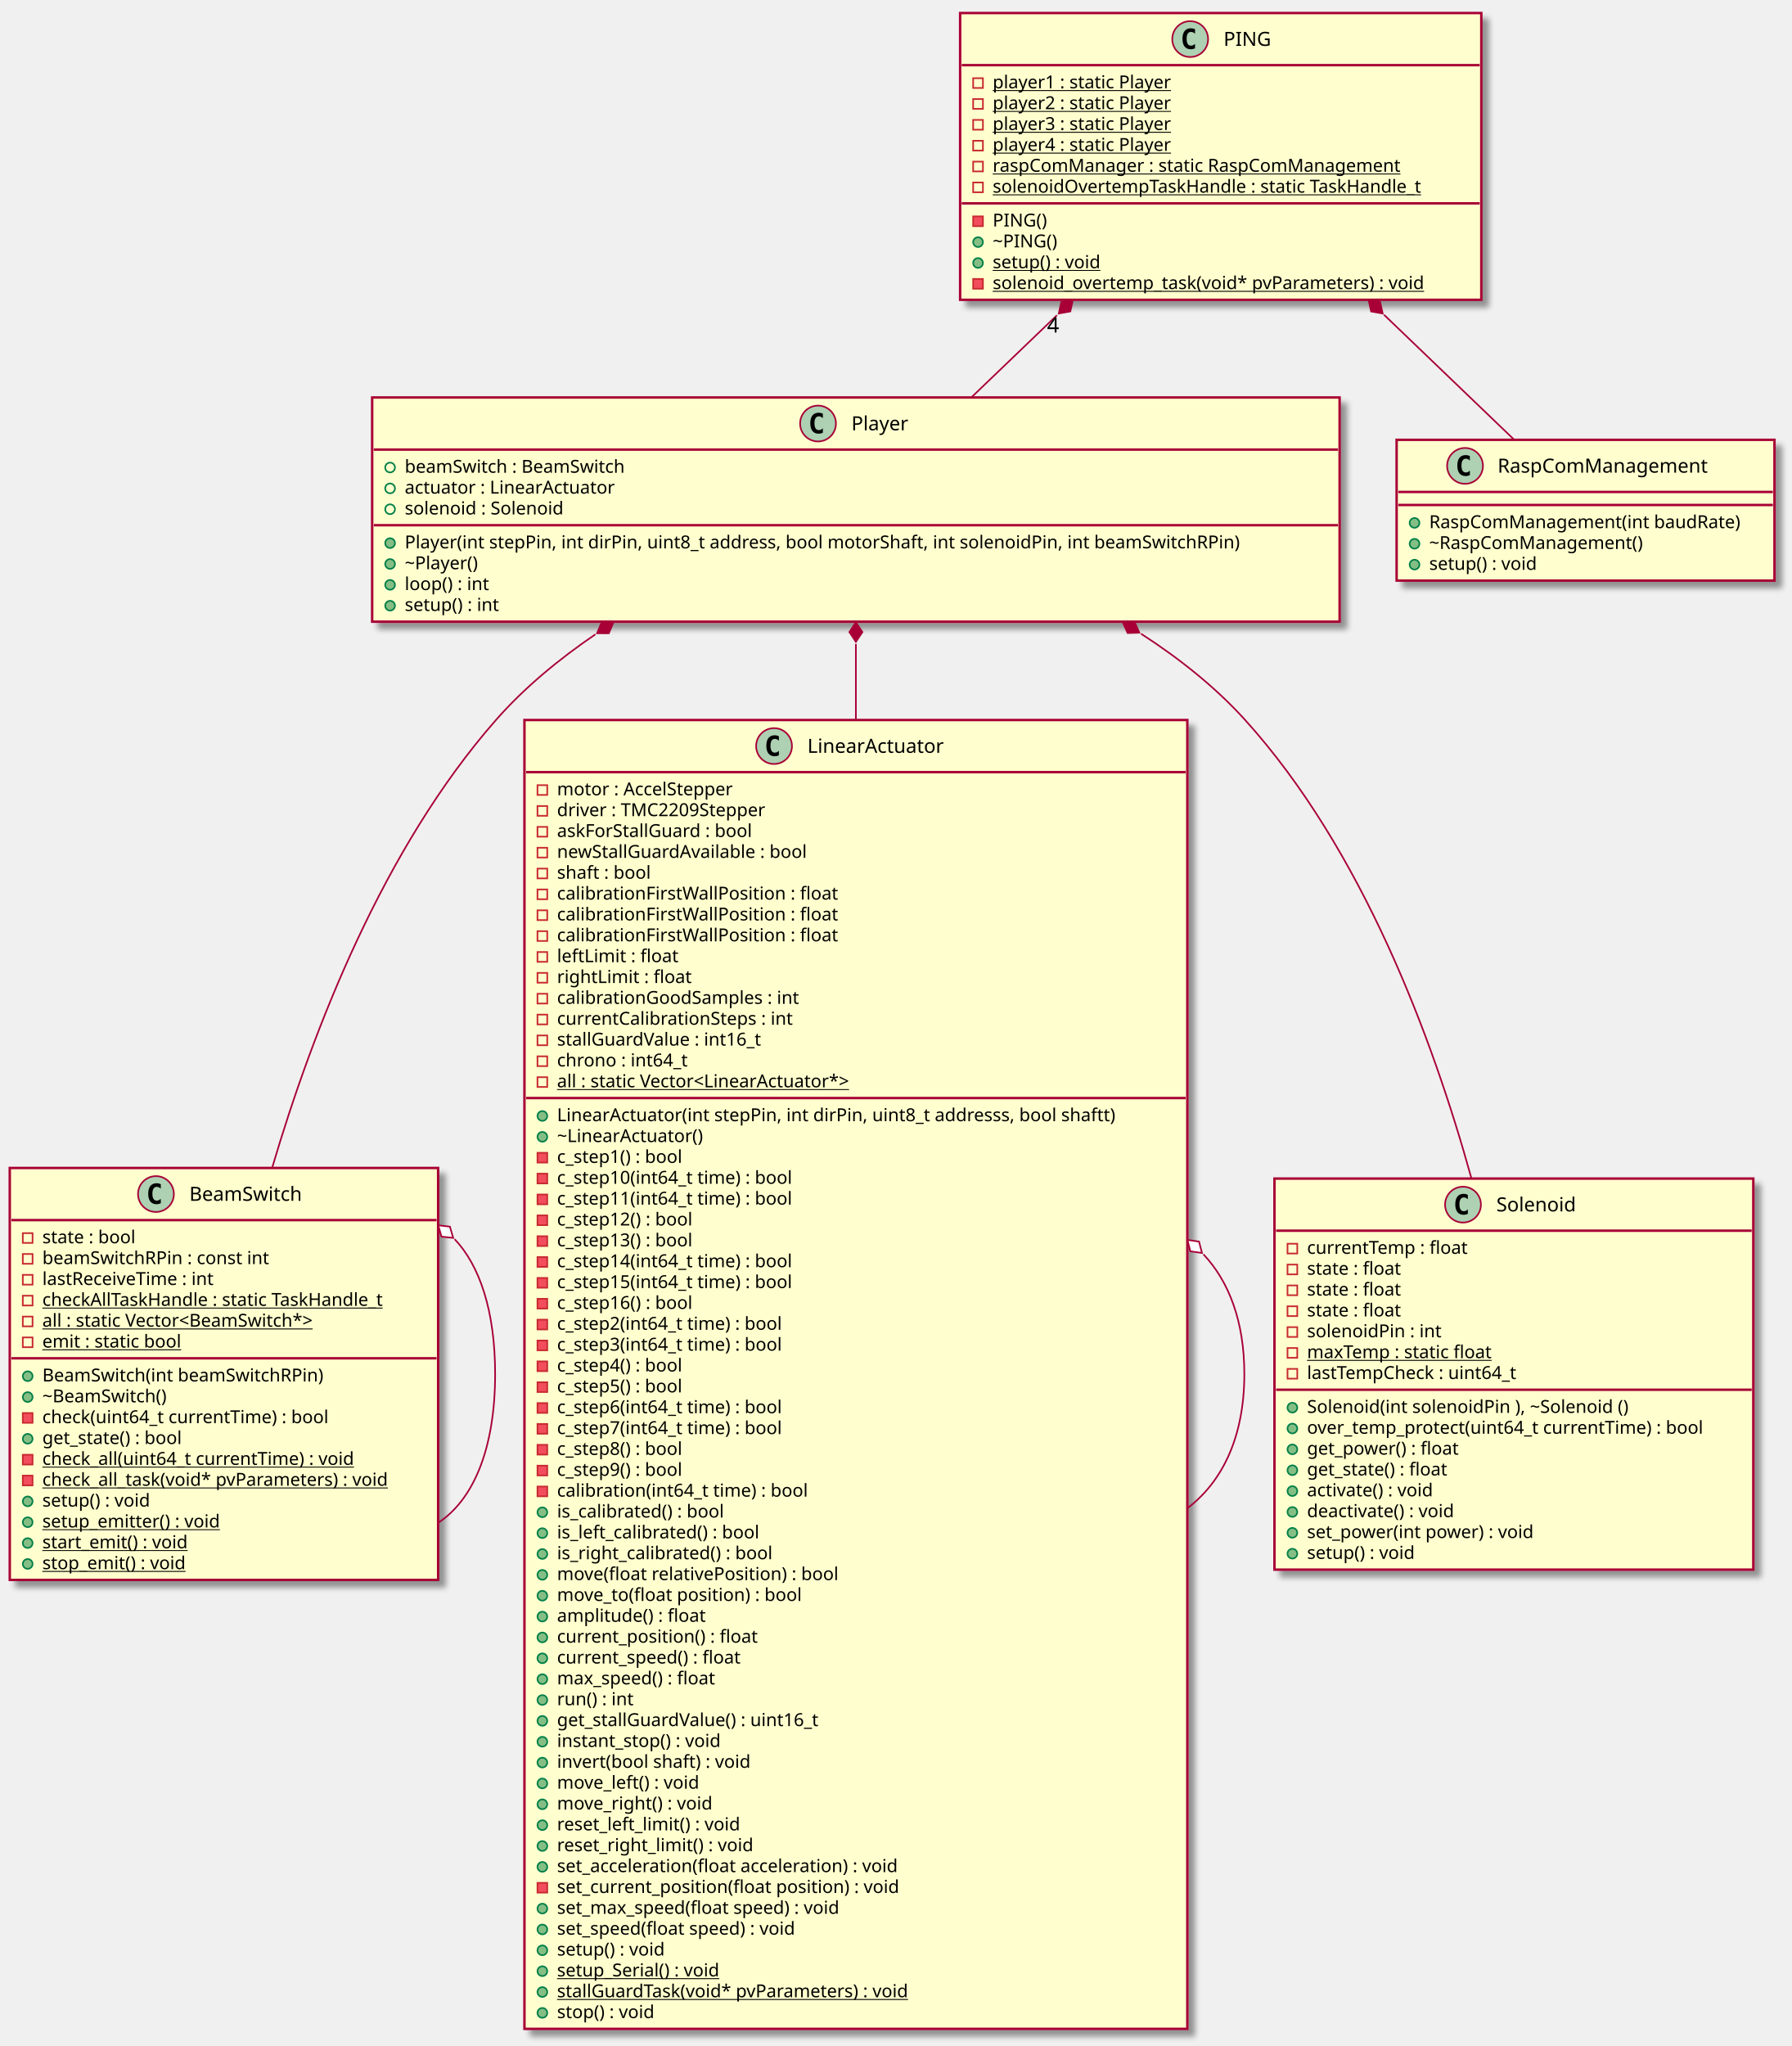
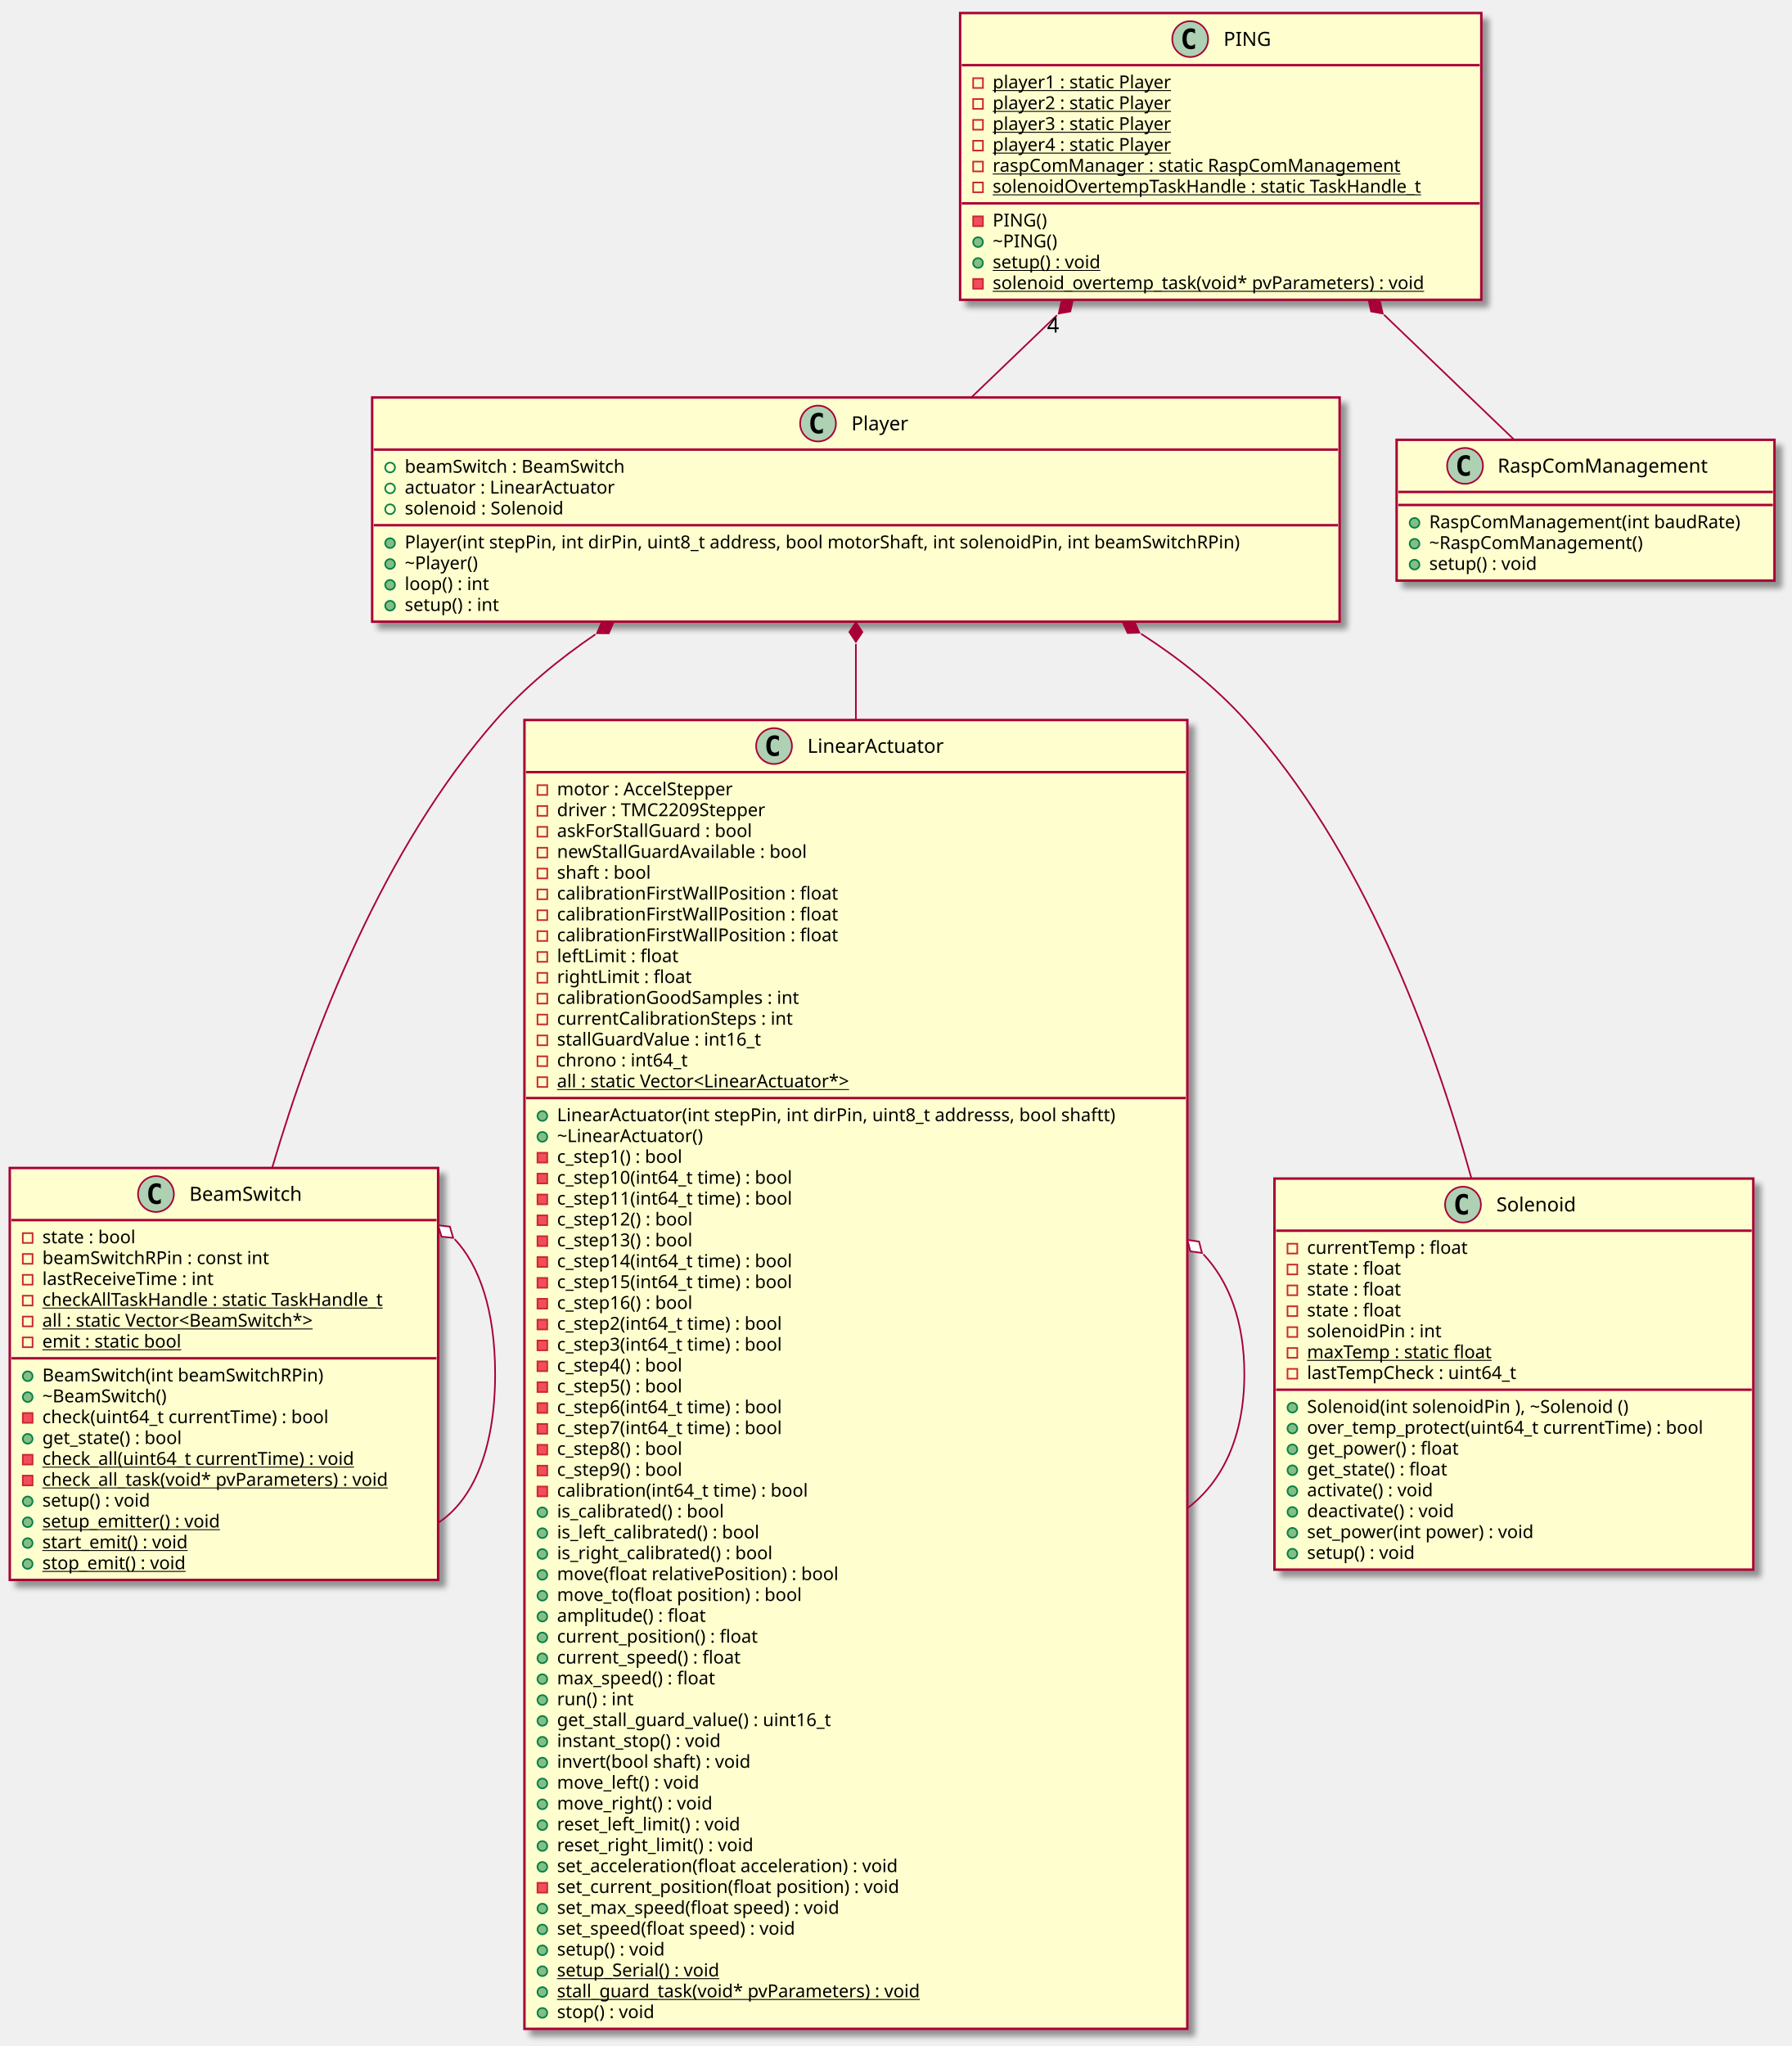
<svg xmlns="http://www.w3.org/2000/svg" contentScriptType="application/ecmascript" contentStyleType="text/css" height="1256px" preserveAspectRatio="none" style="width:1100px;height:1256px;" version="1.1" viewBox="0 0 1100 1256" width="1100px" zoomAndPan="magnify">
  <defs>
-     <filter height="300%" id="fsj3g40456s1r" width="300%" x="-1" y="-1">
+     <filter height="300%" id="f1tsr4pmgjskn3" width="300%" x="-1" y="-1">
      <feGaussianBlur result="blurOut" stdDeviation="2.0" />
      <feColorMatrix in="blurOut" result="blurOut2" type="matrix" values="0 0 0 0 0 0 0 0 0 0 0 0 0 0 0 0 0 0 .4 0" />
      <feOffset dx="4.0" dy="4.0" in="blurOut2" result="blurOut3" />
      <feBlend in="SourceGraphic" in2="blurOut3" mode="normal" />
    </filter>
  </defs>
  <g>
-     <rect fill="#FEFECE" filter="url(#fsj3g40456s1r)" height="252.875" id="BeamSwitch" style="stroke: #A80036; stroke-width: 1.5;" width="263" x="6" y="717" />
+     <rect fill="#FEFECE" filter="url(#f1tsr4pmgjskn3)" height="252.875" id="BeamSwitch" style="stroke: #A80036; stroke-width: 1.5;" width="263" x="6" y="717" />
    <ellipse cx="95.75" cy="733" fill="#ADD1B2" rx="11" ry="11" style="stroke: #A80036; stroke-width: 1.0;" />
    <path d="M98.719,738.641 Q98.141,738.938 97.5,739.078 Q96.859,739.234 96.156,739.234 Q93.656,739.234 92.328,737.594 Q91.016,735.938 91.016,732.812 Q91.016,729.688 92.328,728.031 Q93.656,726.375 96.156,726.375 Q96.859,726.375 97.5,726.531 Q98.156,726.688 98.719,726.984 L98.719,729.703 Q98.094,729.125 97.5,728.859 Q96.906,728.578 96.281,728.578 Q94.938,728.578 94.25,729.656 Q93.562,730.719 93.562,732.812 Q93.562,734.906 94.25,735.984 Q94.938,737.047 96.281,737.047 Q96.906,737.047 97.5,736.781 Q98.094,736.5 98.719,735.922 L98.719,738.641 Z " />
    <text fill="#000000" font-family="sans-serif" font-size="12" lengthAdjust="spacingAndGlyphs" textLength="75" x="116.25" y="737.154">BeamSwitch</text>
    <line style="stroke: #A80036; stroke-width: 1.5;" x1="7" x2="268" y1="749" y2="749" />
    <rect fill="none" height="6" style="stroke: #C82930; stroke-width: 1.0;" width="6" x="14" y="757" />
    <text fill="#000000" font-family="sans-serif" font-size="11" lengthAdjust="spacingAndGlyphs" textLength="65" x="26" y="763.21">state : bool</text>
    <rect fill="none" height="6" style="stroke: #C82930; stroke-width: 1.0;" width="6" x="14" y="769.805" />
    <text fill="#000000" font-family="sans-serif" font-size="11" lengthAdjust="spacingAndGlyphs" textLength="154" x="26" y="776.015">beamSwitchRPin : const int</text>
    <rect fill="none" height="6" style="stroke: #C82930; stroke-width: 1.0;" width="6" x="14" y="782.609" />
    <text fill="#000000" font-family="sans-serif" font-size="11" lengthAdjust="spacingAndGlyphs" textLength="118" x="26" y="788.82">lastReceiveTime : int</text>
    <rect fill="none" height="6" style="stroke: #C82930; stroke-width: 1.0;" width="6" x="14" y="795.414" />
    <text fill="#000000" font-family="sans-serif" font-size="11" lengthAdjust="spacingAndGlyphs" text-decoration="underline" textLength="234" x="26" y="801.625">checkAllTaskHandle : static TaskHandle_t</text>
    <rect fill="none" height="6" style="stroke: #C82930; stroke-width: 1.0;" width="6" x="14" y="808.219" />
    <text fill="#000000" font-family="sans-serif" font-size="11" lengthAdjust="spacingAndGlyphs" text-decoration="underline" textLength="190" x="26" y="814.429">all : static Vector&lt;BeamSwitch*&gt;</text>
    <rect fill="none" height="6" style="stroke: #C82930; stroke-width: 1.0;" width="6" x="14" y="821.023" />
    <text fill="#000000" font-family="sans-serif" font-size="11" lengthAdjust="spacingAndGlyphs" text-decoration="underline" textLength="96" x="26" y="827.234">emit : static bool</text>
    <line style="stroke: #A80036; stroke-width: 1.5;" x1="7" x2="268" y1="833.828" y2="833.828" />
    <ellipse cx="17" cy="844.828" fill="#84BE84" rx="3" ry="3" style="stroke: #038048; stroke-width: 1.0;" />
    <text fill="#000000" font-family="sans-serif" font-size="11" lengthAdjust="spacingAndGlyphs" textLength="189" x="26" y="848.039">BeamSwitch(int beamSwitchRPin)</text>
    <ellipse cx="17" cy="857.633" fill="#84BE84" rx="3" ry="3" style="stroke: #038048; stroke-width: 1.0;" />
    <text fill="#000000" font-family="sans-serif" font-size="11" lengthAdjust="spacingAndGlyphs" textLength="87" x="26" y="860.843">~BeamSwitch()</text>
    <rect fill="#F24D5C" height="6" style="stroke: #C82930; stroke-width: 1.0;" width="6" x="14" y="867.438" />
    <text fill="#000000" font-family="sans-serif" font-size="11" lengthAdjust="spacingAndGlyphs" textLength="194" x="26" y="873.648">check(uint64_t currentTime) : bool</text>
    <ellipse cx="17" cy="883.242" fill="#84BE84" rx="3" ry="3" style="stroke: #038048; stroke-width: 1.0;" />
    <text fill="#000000" font-family="sans-serif" font-size="11" lengthAdjust="spacingAndGlyphs" textLength="97" x="26" y="886.453">get_state() : bool</text>
    <rect fill="#F24D5C" height="6" style="stroke: #C82930; stroke-width: 1.0;" width="6" x="14" y="893.047" />
    <text fill="#000000" font-family="sans-serif" font-size="11" lengthAdjust="spacingAndGlyphs" text-decoration="underline" textLength="212" x="26" y="899.257">check_all(uint64_t currentTime) : void</text>
    <rect fill="#F24D5C" height="6" style="stroke: #C82930; stroke-width: 1.0;" width="6" x="14" y="905.852" />
    <text fill="#000000" font-family="sans-serif" font-size="11" lengthAdjust="spacingAndGlyphs" text-decoration="underline" textLength="237" x="26" y="912.062">check_all_task(void* pvParameters) : void</text>
    <ellipse cx="17" cy="921.656" fill="#84BE84" rx="3" ry="3" style="stroke: #038048; stroke-width: 1.0;" />
    <text fill="#000000" font-family="sans-serif" font-size="11" lengthAdjust="spacingAndGlyphs" textLength="75" x="26" y="924.867">setup() : void</text>
    <ellipse cx="17" cy="934.461" fill="#84BE84" rx="3" ry="3" style="stroke: #038048; stroke-width: 1.0;" />
    <text fill="#000000" font-family="sans-serif" font-size="11" lengthAdjust="spacingAndGlyphs" text-decoration="underline" textLength="122" x="26" y="937.671">setup_emitter() : void</text>
    <ellipse cx="17" cy="947.266" fill="#84BE84" rx="3" ry="3" style="stroke: #038048; stroke-width: 1.0;" />
    <text fill="#000000" font-family="sans-serif" font-size="11" lengthAdjust="spacingAndGlyphs" text-decoration="underline" textLength="101" x="26" y="950.476">start_emit() : void</text>
    <ellipse cx="17" cy="960.07" fill="#84BE84" rx="3" ry="3" style="stroke: #038048; stroke-width: 1.0;" />
    <text fill="#000000" font-family="sans-serif" font-size="11" lengthAdjust="spacingAndGlyphs" text-decoration="underline" textLength="99" x="26" y="963.281">stop_emit() : void</text>
-     <rect fill="#FEFECE" filter="url(#fsj3g40456s1r)" height="803.477" id="LinearActuator" style="stroke: #A80036; stroke-width: 1.5;" width="407" x="322" y="442" />
+     <rect fill="#FEFECE" filter="url(#f1tsr4pmgjskn3)" height="803.477" id="LinearActuator" style="stroke: #A80036; stroke-width: 1.5;" width="407" x="322" y="442" />
    <ellipse cx="475.25" cy="458" fill="#ADD1B2" rx="11" ry="11" style="stroke: #A80036; stroke-width: 1.0;" />
    <path d="M478.219,463.641 Q477.641,463.938 477,464.078 Q476.359,464.234 475.656,464.234 Q473.156,464.234 471.828,462.594 Q470.516,460.938 470.516,457.812 Q470.516,454.688 471.828,453.031 Q473.156,451.375 475.656,451.375 Q476.359,451.375 477,451.531 Q477.656,451.688 478.219,451.984 L478.219,454.703 Q477.594,454.125 477,453.859 Q476.406,453.578 475.781,453.578 Q474.438,453.578 473.75,454.656 Q473.062,455.719 473.062,457.812 Q473.062,459.906 473.75,460.984 Q474.438,462.047 475.781,462.047 Q476.406,462.047 477,461.781 Q477.594,461.5 478.219,460.922 L478.219,463.641 Z " />
    <text fill="#000000" font-family="sans-serif" font-size="12" lengthAdjust="spacingAndGlyphs" textLength="92" x="495.75" y="462.154">LinearActuator</text>
    <line style="stroke: #A80036; stroke-width: 1.5;" x1="323" x2="728" y1="474" y2="474" />
    <rect fill="none" height="6" style="stroke: #C82930; stroke-width: 1.0;" width="6" x="330" y="482" />
    <text fill="#000000" font-family="sans-serif" font-size="11" lengthAdjust="spacingAndGlyphs" textLength="120" x="342" y="488.21">motor : AccelStepper</text>
    <rect fill="none" height="6" style="stroke: #C82930; stroke-width: 1.0;" width="6" x="330" y="494.805" />
    <text fill="#000000" font-family="sans-serif" font-size="11" lengthAdjust="spacingAndGlyphs" textLength="142" x="342" y="501.015">driver : TMC2209Stepper</text>
    <rect fill="none" height="6" style="stroke: #C82930; stroke-width: 1.0;" width="6" x="330" y="507.609" />
    <text fill="#000000" font-family="sans-serif" font-size="11" lengthAdjust="spacingAndGlyphs" textLength="134" x="342" y="513.82">askForStallGuard : bool</text>
    <rect fill="none" height="6" style="stroke: #C82930; stroke-width: 1.0;" width="6" x="330" y="520.414" />
    <text fill="#000000" font-family="sans-serif" font-size="11" lengthAdjust="spacingAndGlyphs" textLength="169" x="342" y="526.625">newStallGuardAvailable : bool</text>
    <rect fill="none" height="6" style="stroke: #C82930; stroke-width: 1.0;" width="6" x="330" y="533.219" />
    <text fill="#000000" font-family="sans-serif" font-size="11" lengthAdjust="spacingAndGlyphs" textLength="65" x="342" y="539.429">shaft : bool</text>
    <rect fill="none" height="6" style="stroke: #C82930; stroke-width: 1.0;" width="6" x="330" y="546.023" />
    <text fill="#000000" font-family="sans-serif" font-size="11" lengthAdjust="spacingAndGlyphs" textLength="188" x="342" y="552.234">calibrationFirstWallPosition : float</text>
    <rect fill="none" height="6" style="stroke: #C82930; stroke-width: 1.0;" width="6" x="330" y="558.828" />
    <text fill="#000000" font-family="sans-serif" font-size="11" lengthAdjust="spacingAndGlyphs" textLength="188" x="342" y="565.039">calibrationFirstWallPosition : float</text>
    <rect fill="none" height="6" style="stroke: #C82930; stroke-width: 1.0;" width="6" x="330" y="571.633" />
    <text fill="#000000" font-family="sans-serif" font-size="11" lengthAdjust="spacingAndGlyphs" textLength="188" x="342" y="577.843">calibrationFirstWallPosition : float</text>
    <rect fill="none" height="6" style="stroke: #C82930; stroke-width: 1.0;" width="6" x="330" y="584.438" />
    <text fill="#000000" font-family="sans-serif" font-size="11" lengthAdjust="spacingAndGlyphs" textLength="82" x="342" y="590.648">leftLimit : float</text>
    <rect fill="none" height="6" style="stroke: #C82930; stroke-width: 1.0;" width="6" x="330" y="597.242" />
    <text fill="#000000" font-family="sans-serif" font-size="11" lengthAdjust="spacingAndGlyphs" textLength="90" x="342" y="603.453">rightLimit : float</text>
    <rect fill="none" height="6" style="stroke: #C82930; stroke-width: 1.0;" width="6" x="330" y="610.047" />
    <text fill="#000000" font-family="sans-serif" font-size="11" lengthAdjust="spacingAndGlyphs" textLength="165" x="342" y="616.257">calibrationGoodSamples : int</text>
    <rect fill="none" height="6" style="stroke: #C82930; stroke-width: 1.0;" width="6" x="330" y="622.852" />
    <text fill="#000000" font-family="sans-serif" font-size="11" lengthAdjust="spacingAndGlyphs" textLength="161" x="342" y="629.062">currentCalibrationSteps : int</text>
    <rect fill="none" height="6" style="stroke: #C82930; stroke-width: 1.0;" width="6" x="330" y="635.656" />
    <text fill="#000000" font-family="sans-serif" font-size="11" lengthAdjust="spacingAndGlyphs" textLength="140" x="342" y="641.867">stallGuardValue : int16_t</text>
    <rect fill="none" height="6" style="stroke: #C82930; stroke-width: 1.0;" width="6" x="330" y="648.461" />
    <text fill="#000000" font-family="sans-serif" font-size="11" lengthAdjust="spacingAndGlyphs" textLength="89" x="342" y="654.671">chrono : int64_t</text>
    <rect fill="none" height="6" style="stroke: #C82930; stroke-width: 1.0;" width="6" x="330" y="661.266" />
    <text fill="#000000" font-family="sans-serif" font-size="11" lengthAdjust="spacingAndGlyphs" text-decoration="underline" textLength="202" x="342" y="667.476">all : static Vector&lt;LinearActuator*&gt;</text>
    <line style="stroke: #A80036; stroke-width: 1.5;" x1="323" x2="728" y1="674.07" y2="674.07" />
    <ellipse cx="333" cy="685.07" fill="#84BE84" rx="3" ry="3" style="stroke: #038048; stroke-width: 1.0;" />
    <text fill="#000000" font-family="sans-serif" font-size="11" lengthAdjust="spacingAndGlyphs" textLength="381" x="342" y="688.281">LinearActuator(int stepPin, int dirPin, uint8_t addresss, bool shaftt)</text>
    <ellipse cx="333" cy="697.875" fill="#84BE84" rx="3" ry="3" style="stroke: #038048; stroke-width: 1.0;" />
    <text fill="#000000" font-family="sans-serif" font-size="11" lengthAdjust="spacingAndGlyphs" textLength="99" x="342" y="701.085">~LinearActuator()</text>
    <rect fill="#F24D5C" height="6" style="stroke: #C82930; stroke-width: 1.0;" width="6" x="330" y="707.68" />
    <text fill="#000000" font-family="sans-serif" font-size="11" lengthAdjust="spacingAndGlyphs" textLength="88" x="342" y="713.89">c_step1() : bool</text>
    <rect fill="#F24D5C" height="6" style="stroke: #C82930; stroke-width: 1.0;" width="6" x="330" y="720.484" />
    <text fill="#000000" font-family="sans-serif" font-size="11" lengthAdjust="spacingAndGlyphs" textLength="162" x="342" y="726.695">c_step10(int64_t time) : bool</text>
    <rect fill="#F24D5C" height="6" style="stroke: #C82930; stroke-width: 1.0;" width="6" x="330" y="733.289" />
    <text fill="#000000" font-family="sans-serif" font-size="11" lengthAdjust="spacingAndGlyphs" textLength="162" x="342" y="739.5">c_step11(int64_t time) : bool</text>
    <rect fill="#F24D5C" height="6" style="stroke: #C82930; stroke-width: 1.0;" width="6" x="330" y="746.094" />
    <text fill="#000000" font-family="sans-serif" font-size="11" lengthAdjust="spacingAndGlyphs" textLength="95" x="342" y="752.304">c_step12() : bool</text>
    <rect fill="#F24D5C" height="6" style="stroke: #C82930; stroke-width: 1.0;" width="6" x="330" y="758.898" />
    <text fill="#000000" font-family="sans-serif" font-size="11" lengthAdjust="spacingAndGlyphs" textLength="95" x="342" y="765.109">c_step13() : bool</text>
    <rect fill="#F24D5C" height="6" style="stroke: #C82930; stroke-width: 1.0;" width="6" x="330" y="771.703" />
    <text fill="#000000" font-family="sans-serif" font-size="11" lengthAdjust="spacingAndGlyphs" textLength="162" x="342" y="777.914">c_step14(int64_t time) : bool</text>
    <rect fill="#F24D5C" height="6" style="stroke: #C82930; stroke-width: 1.0;" width="6" x="330" y="784.508" />
    <text fill="#000000" font-family="sans-serif" font-size="11" lengthAdjust="spacingAndGlyphs" textLength="162" x="342" y="790.718">c_step15(int64_t time) : bool</text>
    <rect fill="#F24D5C" height="6" style="stroke: #C82930; stroke-width: 1.0;" width="6" x="330" y="797.312" />
    <text fill="#000000" font-family="sans-serif" font-size="11" lengthAdjust="spacingAndGlyphs" textLength="95" x="342" y="803.523">c_step16() : bool</text>
    <rect fill="#F24D5C" height="6" style="stroke: #C82930; stroke-width: 1.0;" width="6" x="330" y="810.117" />
    <text fill="#000000" font-family="sans-serif" font-size="11" lengthAdjust="spacingAndGlyphs" textLength="155" x="342" y="816.328">c_step2(int64_t time) : bool</text>
    <rect fill="#F24D5C" height="6" style="stroke: #C82930; stroke-width: 1.0;" width="6" x="330" y="822.922" />
    <text fill="#000000" font-family="sans-serif" font-size="11" lengthAdjust="spacingAndGlyphs" textLength="155" x="342" y="829.132">c_step3(int64_t time) : bool</text>
    <rect fill="#F24D5C" height="6" style="stroke: #C82930; stroke-width: 1.0;" width="6" x="330" y="835.727" />
    <text fill="#000000" font-family="sans-serif" font-size="11" lengthAdjust="spacingAndGlyphs" textLength="88" x="342" y="841.937">c_step4() : bool</text>
    <rect fill="#F24D5C" height="6" style="stroke: #C82930; stroke-width: 1.0;" width="6" x="330" y="848.531" />
    <text fill="#000000" font-family="sans-serif" font-size="11" lengthAdjust="spacingAndGlyphs" textLength="88" x="342" y="854.742">c_step5() : bool</text>
    <rect fill="#F24D5C" height="6" style="stroke: #C82930; stroke-width: 1.0;" width="6" x="330" y="861.336" />
    <text fill="#000000" font-family="sans-serif" font-size="11" lengthAdjust="spacingAndGlyphs" textLength="155" x="342" y="867.546">c_step6(int64_t time) : bool</text>
    <rect fill="#F24D5C" height="6" style="stroke: #C82930; stroke-width: 1.0;" width="6" x="330" y="874.141" />
    <text fill="#000000" font-family="sans-serif" font-size="11" lengthAdjust="spacingAndGlyphs" textLength="155" x="342" y="880.351">c_step7(int64_t time) : bool</text>
    <rect fill="#F24D5C" height="6" style="stroke: #C82930; stroke-width: 1.0;" width="6" x="330" y="886.945" />
    <text fill="#000000" font-family="sans-serif" font-size="11" lengthAdjust="spacingAndGlyphs" textLength="88" x="342" y="893.156">c_step8() : bool</text>
    <rect fill="#F24D5C" height="6" style="stroke: #C82930; stroke-width: 1.0;" width="6" x="330" y="899.75" />
    <text fill="#000000" font-family="sans-serif" font-size="11" lengthAdjust="spacingAndGlyphs" textLength="88" x="342" y="905.96">c_step9() : bool</text>
    <rect fill="#F24D5C" height="6" style="stroke: #C82930; stroke-width: 1.0;" width="6" x="330" y="912.555" />
    <text fill="#000000" font-family="sans-serif" font-size="11" lengthAdjust="spacingAndGlyphs" textLength="170" x="342" y="918.765">calibration(int64_t time) : bool</text>
    <ellipse cx="333" cy="928.359" fill="#84BE84" rx="3" ry="3" style="stroke: #038048; stroke-width: 1.0;" />
    <text fill="#000000" font-family="sans-serif" font-size="11" lengthAdjust="spacingAndGlyphs" textLength="116" x="342" y="931.57">is_calibrated() : bool</text>
    <ellipse cx="333" cy="941.164" fill="#84BE84" rx="3" ry="3" style="stroke: #038048; stroke-width: 1.0;" />
    <text fill="#000000" font-family="sans-serif" font-size="11" lengthAdjust="spacingAndGlyphs" textLength="140" x="342" y="944.375">is_left_calibrated() : bool</text>
    <ellipse cx="333" cy="953.969" fill="#84BE84" rx="3" ry="3" style="stroke: #038048; stroke-width: 1.0;" />
    <text fill="#000000" font-family="sans-serif" font-size="11" lengthAdjust="spacingAndGlyphs" textLength="148" x="342" y="957.179">is_right_calibrated() : bool</text>
    <ellipse cx="333" cy="966.773" fill="#84BE84" rx="3" ry="3" style="stroke: #038048; stroke-width: 1.0;" />
    <text fill="#000000" font-family="sans-serif" font-size="11" lengthAdjust="spacingAndGlyphs" textLength="191" x="342" y="969.984">move(float relativePosition) : bool</text>
    <ellipse cx="333" cy="979.578" fill="#84BE84" rx="3" ry="3" style="stroke: #038048; stroke-width: 1.0;" />
    <text fill="#000000" font-family="sans-serif" font-size="11" lengthAdjust="spacingAndGlyphs" textLength="166" x="342" y="982.789">move_to(float position) : bool</text>
    <ellipse cx="333" cy="992.383" fill="#84BE84" rx="3" ry="3" style="stroke: #038048; stroke-width: 1.0;" />
    <text fill="#000000" font-family="sans-serif" font-size="11" lengthAdjust="spacingAndGlyphs" textLength="101" x="342" y="995.593">amplitude() : float</text>
    <ellipse cx="333" cy="1005.188" fill="#84BE84" rx="3" ry="3" style="stroke: #038048; stroke-width: 1.0;" />
    <text fill="#000000" font-family="sans-serif" font-size="11" lengthAdjust="spacingAndGlyphs" textLength="137" x="342" y="1008.398">current_position() : float</text>
    <ellipse cx="333" cy="1017.992" fill="#84BE84" rx="3" ry="3" style="stroke: #038048; stroke-width: 1.0;" />
    <text fill="#000000" font-family="sans-serif" font-size="11" lengthAdjust="spacingAndGlyphs" textLength="127" x="342" y="1021.203">current_speed() : float</text>
    <ellipse cx="333" cy="1030.797" fill="#84BE84" rx="3" ry="3" style="stroke: #038048; stroke-width: 1.0;" />
    <text fill="#000000" font-family="sans-serif" font-size="11" lengthAdjust="spacingAndGlyphs" textLength="110" x="342" y="1034.007">max_speed() : float</text>
    <ellipse cx="333" cy="1043.602" fill="#84BE84" rx="3" ry="3" style="stroke: #038048; stroke-width: 1.0;" />
    <text fill="#000000" font-family="sans-serif" font-size="11" lengthAdjust="spacingAndGlyphs" textLength="53" x="342" y="1046.812">run() : int</text>
    <ellipse cx="333" cy="1056.406" fill="#84BE84" rx="3" ry="3" style="stroke: #038048; stroke-width: 1.0;" />
-     <text fill="#000000" font-family="sans-serif" font-size="11" lengthAdjust="spacingAndGlyphs" textLength="179" x="342" y="1059.617">get_stallGuardValue() : uint16_t</text>
+     <text fill="#000000" font-family="sans-serif" font-size="11" lengthAdjust="spacingAndGlyphs" textLength="188" x="342" y="1059.617">get_stall_guard_value() : uint16_t</text>
    <ellipse cx="333" cy="1069.211" fill="#84BE84" rx="3" ry="3" style="stroke: #038048; stroke-width: 1.0;" />
    <text fill="#000000" font-family="sans-serif" font-size="11" lengthAdjust="spacingAndGlyphs" textLength="113" x="342" y="1072.421">instant_stop() : void</text>
    <ellipse cx="333" cy="1082.016" fill="#84BE84" rx="3" ry="3" style="stroke: #038048; stroke-width: 1.0;" />
    <text fill="#000000" font-family="sans-serif" font-size="11" lengthAdjust="spacingAndGlyphs" textLength="132" x="342" y="1085.226">invert(bool shaft) : void</text>
    <ellipse cx="333" cy="1094.82" fill="#84BE84" rx="3" ry="3" style="stroke: #038048; stroke-width: 1.0;" />
    <text fill="#000000" font-family="sans-serif" font-size="11" lengthAdjust="spacingAndGlyphs" textLength="98" x="342" y="1098.031">move_left() : void</text>
    <ellipse cx="333" cy="1107.625" fill="#84BE84" rx="3" ry="3" style="stroke: #038048; stroke-width: 1.0;" />
    <text fill="#000000" font-family="sans-serif" font-size="11" lengthAdjust="spacingAndGlyphs" textLength="106" x="342" y="1110.835">move_right() : void</text>
    <ellipse cx="333" cy="1120.43" fill="#84BE84" rx="3" ry="3" style="stroke: #038048; stroke-width: 1.0;" />
    <text fill="#000000" font-family="sans-serif" font-size="11" lengthAdjust="spacingAndGlyphs" textLength="127" x="342" y="1123.64">reset_left_limit() : void</text>
    <ellipse cx="333" cy="1133.234" fill="#84BE84" rx="3" ry="3" style="stroke: #038048; stroke-width: 1.0;" />
    <text fill="#000000" font-family="sans-serif" font-size="11" lengthAdjust="spacingAndGlyphs" textLength="135" x="342" y="1136.445">reset_right_limit() : void</text>
    <ellipse cx="333" cy="1146.039" fill="#84BE84" rx="3" ry="3" style="stroke: #038048; stroke-width: 1.0;" />
    <text fill="#000000" font-family="sans-serif" font-size="11" lengthAdjust="spacingAndGlyphs" textLength="234" x="342" y="1149.249">set_acceleration(float acceleration) : void</text>
    <rect fill="#F24D5C" height="6" style="stroke: #C82930; stroke-width: 1.0;" width="6" x="330" y="1155.844" />
    <text fill="#000000" font-family="sans-serif" font-size="11" lengthAdjust="spacingAndGlyphs" textLength="233" x="342" y="1162.054">set_current_position(float position) : void</text>
    <ellipse cx="333" cy="1171.648" fill="#84BE84" rx="3" ry="3" style="stroke: #038048; stroke-width: 1.0;" />
    <text fill="#000000" font-family="sans-serif" font-size="11" lengthAdjust="spacingAndGlyphs" textLength="196" x="342" y="1174.859">set_max_speed(float speed) : void</text>
    <ellipse cx="333" cy="1184.453" fill="#84BE84" rx="3" ry="3" style="stroke: #038048; stroke-width: 1.0;" />
    <text fill="#000000" font-family="sans-serif" font-size="11" lengthAdjust="spacingAndGlyphs" textLength="166" x="342" y="1187.664">set_speed(float speed) : void</text>
    <ellipse cx="333" cy="1197.258" fill="#84BE84" rx="3" ry="3" style="stroke: #038048; stroke-width: 1.0;" />
    <text fill="#000000" font-family="sans-serif" font-size="11" lengthAdjust="spacingAndGlyphs" textLength="75" x="342" y="1200.468">setup() : void</text>
    <ellipse cx="333" cy="1210.062" fill="#84BE84" rx="3" ry="3" style="stroke: #038048; stroke-width: 1.0;" />
    <text fill="#000000" font-family="sans-serif" font-size="11" lengthAdjust="spacingAndGlyphs" text-decoration="underline" textLength="114" x="342" y="1213.273">setup_Serial() : void</text>
    <ellipse cx="333" cy="1222.867" fill="#84BE84" rx="3" ry="3" style="stroke: #038048; stroke-width: 1.0;" />
-     <text fill="#000000" font-family="sans-serif" font-size="11" lengthAdjust="spacingAndGlyphs" text-decoration="underline" textLength="242" x="342" y="1226.078">stallGuardTask(void* pvParameters) : void</text>
+     <text fill="#000000" font-family="sans-serif" font-size="11" lengthAdjust="spacingAndGlyphs" text-decoration="underline" textLength="249" x="342" y="1226.078">stall_guard_task(void* pvParameters) : void</text>
    <ellipse cx="333" cy="1235.672" fill="#84BE84" rx="3" ry="3" style="stroke: #038048; stroke-width: 1.0;" />
    <text fill="#000000" font-family="sans-serif" font-size="11" lengthAdjust="spacingAndGlyphs" textLength="68" x="342" y="1238.882">stop() : void</text>
-     <rect fill="#FEFECE" filter="url(#fsj3g40456s1r)" height="176.047" id="PING" style="stroke: #A80036; stroke-width: 1.5;" width="320" x="589.5" y="8" />
+     <rect fill="#FEFECE" filter="url(#f1tsr4pmgjskn3)" height="176.047" id="PING" style="stroke: #A80036; stroke-width: 1.5;" width="320" x="589.5" y="8" />
    <ellipse cx="730.75" cy="24" fill="#ADD1B2" rx="11" ry="11" style="stroke: #A80036; stroke-width: 1.0;" />
    <path d="M733.719,29.641 Q733.141,29.938 732.5,30.078 Q731.859,30.234 731.156,30.234 Q728.656,30.234 727.328,28.594 Q726.016,26.938 726.016,23.812 Q726.016,20.688 727.328,19.031 Q728.656,17.375 731.156,17.375 Q731.859,17.375 732.5,17.531 Q733.156,17.688 733.719,17.984 L733.719,20.703 Q733.094,20.125 732.5,19.859 Q731.906,19.578 731.281,19.578 Q729.938,19.578 729.25,20.656 Q728.562,21.719 728.562,23.812 Q728.562,25.906 729.25,26.984 Q729.938,28.047 731.281,28.047 Q731.906,28.047 732.5,27.781 Q733.094,27.5 733.719,26.922 L733.719,29.641 Z " />
    <text fill="#000000" font-family="sans-serif" font-size="12" lengthAdjust="spacingAndGlyphs" textLength="29" x="751.25" y="28.154">PING</text>
    <line style="stroke: #A80036; stroke-width: 1.5;" x1="590.5" x2="908.5" y1="40" y2="40" />
    <rect fill="none" height="6" style="stroke: #C82930; stroke-width: 1.0;" width="6" x="597.5" y="48" />
    <text fill="#000000" font-family="sans-serif" font-size="11" lengthAdjust="spacingAndGlyphs" text-decoration="underline" textLength="124" x="609.5" y="54.21">player1 : static Player</text>
    <rect fill="none" height="6" style="stroke: #C82930; stroke-width: 1.0;" width="6" x="597.5" y="60.805" />
    <text fill="#000000" font-family="sans-serif" font-size="11" lengthAdjust="spacingAndGlyphs" text-decoration="underline" textLength="124" x="609.5" y="67.015">player2 : static Player</text>
    <rect fill="none" height="6" style="stroke: #C82930; stroke-width: 1.0;" width="6" x="597.5" y="73.609" />
    <text fill="#000000" font-family="sans-serif" font-size="11" lengthAdjust="spacingAndGlyphs" text-decoration="underline" textLength="124" x="609.5" y="79.82">player3 : static Player</text>
    <rect fill="none" height="6" style="stroke: #C82930; stroke-width: 1.0;" width="6" x="597.5" y="86.414" />
    <text fill="#000000" font-family="sans-serif" font-size="11" lengthAdjust="spacingAndGlyphs" text-decoration="underline" textLength="124" x="609.5" y="92.624">player4 : static Player</text>
    <rect fill="none" height="6" style="stroke: #C82930; stroke-width: 1.0;" width="6" x="597.5" y="99.219" />
    <text fill="#000000" font-family="sans-serif" font-size="11" lengthAdjust="spacingAndGlyphs" text-decoration="underline" textLength="275" x="609.5" y="105.429">raspComManager : static RaspComManagement</text>
    <rect fill="none" height="6" style="stroke: #C82930; stroke-width: 1.0;" width="6" x="597.5" y="112.023" />
    <text fill="#000000" font-family="sans-serif" font-size="11" lengthAdjust="spacingAndGlyphs" text-decoration="underline" textLength="293" x="609.5" y="118.234">solenoidOvertempTaskHandle : static TaskHandle_t</text>
    <line style="stroke: #A80036; stroke-width: 1.5;" x1="590.5" x2="908.5" y1="124.828" y2="124.828" />
    <rect fill="#F24D5C" height="6" style="stroke: #C82930; stroke-width: 1.0;" width="6" x="597.5" y="132.828" />
    <text fill="#000000" font-family="sans-serif" font-size="11" lengthAdjust="spacingAndGlyphs" textLength="35" x="609.5" y="139.039">PING()</text>
    <ellipse cx="600.5" cy="148.633" fill="#84BE84" rx="3" ry="3" style="stroke: #038048; stroke-width: 1.0;" />
    <text fill="#000000" font-family="sans-serif" font-size="11" lengthAdjust="spacingAndGlyphs" textLength="44" x="609.5" y="151.843">~PING()</text>
    <ellipse cx="600.5" cy="161.438" fill="#84BE84" rx="3" ry="3" style="stroke: #038048; stroke-width: 1.0;" />
    <text fill="#000000" font-family="sans-serif" font-size="11" lengthAdjust="spacingAndGlyphs" text-decoration="underline" textLength="75" x="609.5" y="164.648">setup() : void</text>
    <rect fill="#F24D5C" height="6" style="stroke: #C82930; stroke-width: 1.0;" width="6" x="597.5" y="171.242" />
    <text fill="#000000" font-family="sans-serif" font-size="11" lengthAdjust="spacingAndGlyphs" text-decoration="underline" textLength="294" x="609.5" y="177.453">solenoid_overtemp_task(void* pvParameters) : void</text>
-     <rect fill="#FEFECE" filter="url(#fsj3g40456s1r)" height="137.633" id="Player" style="stroke: #A80036; stroke-width: 1.5;" width="594" x="228.5" y="244" />
+     <rect fill="#FEFECE" filter="url(#f1tsr4pmgjskn3)" height="137.633" id="Player" style="stroke: #A80036; stroke-width: 1.5;" width="594" x="228.5" y="244" />
    <ellipse cx="502.25" cy="260" fill="#ADD1B2" rx="11" ry="11" style="stroke: #A80036; stroke-width: 1.0;" />
    <path d="M505.219,265.641 Q504.641,265.938 504,266.078 Q503.359,266.234 502.656,266.234 Q500.156,266.234 498.828,264.594 Q497.516,262.938 497.516,259.812 Q497.516,256.688 498.828,255.031 Q500.156,253.375 502.656,253.375 Q503.359,253.375 504,253.531 Q504.656,253.688 505.219,253.984 L505.219,256.703 Q504.594,256.125 504,255.859 Q503.406,255.578 502.781,255.578 Q501.438,255.578 500.75,256.656 Q500.062,257.719 500.062,259.812 Q500.062,261.906 500.75,262.984 Q501.438,264.047 502.781,264.047 Q503.406,264.047 504,263.781 Q504.594,263.5 505.219,262.922 L505.219,265.641 Z " />
    <text fill="#000000" font-family="sans-serif" font-size="12" lengthAdjust="spacingAndGlyphs" textLength="38" x="522.75" y="264.154">Player</text>
    <line style="stroke: #A80036; stroke-width: 1.5;" x1="229.5" x2="821.5" y1="276" y2="276" />
    <ellipse cx="239.5" cy="287" fill="none" rx="3" ry="3" style="stroke: #038048; stroke-width: 1.0;" />
    <text fill="#000000" font-family="sans-serif" font-size="11" lengthAdjust="spacingAndGlyphs" textLength="151" x="248.5" y="290.21">beamSwitch : BeamSwitch</text>
    <ellipse cx="239.5" cy="299.805" fill="none" rx="3" ry="3" style="stroke: #038048; stroke-width: 1.0;" />
    <text fill="#000000" font-family="sans-serif" font-size="11" lengthAdjust="spacingAndGlyphs" textLength="141" x="248.5" y="303.015">actuator : LinearActuator</text>
    <ellipse cx="239.5" cy="312.609" fill="none" rx="3" ry="3" style="stroke: #038048; stroke-width: 1.0;" />
    <text fill="#000000" font-family="sans-serif" font-size="11" lengthAdjust="spacingAndGlyphs" textLength="109" x="248.5" y="315.82">solenoid : Solenoid</text>
    <line style="stroke: #A80036; stroke-width: 1.5;" x1="229.5" x2="821.5" y1="322.414" y2="322.414" />
    <ellipse cx="239.5" cy="333.414" fill="#84BE84" rx="3" ry="3" style="stroke: #038048; stroke-width: 1.0;" />
    <text fill="#000000" font-family="sans-serif" font-size="11" lengthAdjust="spacingAndGlyphs" textLength="568" x="248.5" y="336.625">Player(int stepPin, int dirPin, uint8_t address, bool motorShaft, int solenoidPin, int beamSwitchRPin)</text>
    <ellipse cx="239.5" cy="346.219" fill="#84BE84" rx="3" ry="3" style="stroke: #038048; stroke-width: 1.0;" />
    <text fill="#000000" font-family="sans-serif" font-size="11" lengthAdjust="spacingAndGlyphs" textLength="52" x="248.5" y="349.429">~Player()</text>
    <ellipse cx="239.5" cy="359.023" fill="#84BE84" rx="3" ry="3" style="stroke: #038048; stroke-width: 1.0;" />
    <text fill="#000000" font-family="sans-serif" font-size="11" lengthAdjust="spacingAndGlyphs" textLength="58" x="248.5" y="362.234">loop() : int</text>
    <ellipse cx="239.5" cy="371.828" fill="#84BE84" rx="3" ry="3" style="stroke: #038048; stroke-width: 1.0;" />
    <text fill="#000000" font-family="sans-serif" font-size="11" lengthAdjust="spacingAndGlyphs" textLength="66" x="248.5" y="375.039">setup() : int</text>
-     <rect fill="#FEFECE" filter="url(#fsj3g40456s1r)" height="86.414" id="RaspComManagement" style="stroke: #A80036; stroke-width: 1.5;" width="232" x="857.5" y="270" />
+     <rect fill="#FEFECE" filter="url(#f1tsr4pmgjskn3)" height="86.414" id="RaspComManagement" style="stroke: #A80036; stroke-width: 1.5;" width="232" x="857.5" y="270" />
    <ellipse cx="899.5" cy="286" fill="#ADD1B2" rx="11" ry="11" style="stroke: #A80036; stroke-width: 1.0;" />
    <path d="M902.469,291.641 Q901.891,291.938 901.25,292.078 Q900.609,292.234 899.906,292.234 Q897.406,292.234 896.078,290.594 Q894.766,288.938 894.766,285.812 Q894.766,282.688 896.078,281.031 Q897.406,279.375 899.906,279.375 Q900.609,279.375 901.25,279.531 Q901.906,279.688 902.469,279.984 L902.469,282.703 Q901.844,282.125 901.25,281.859 Q900.656,281.578 900.031,281.578 Q898.688,281.578 898,282.656 Q897.312,283.719 897.312,285.812 Q897.312,287.906 898,288.984 Q898.688,290.047 900.031,290.047 Q900.656,290.047 901.25,289.781 Q901.844,289.5 902.469,288.922 L902.469,291.641 Z " />
    <text fill="#000000" font-family="sans-serif" font-size="12" lengthAdjust="spacingAndGlyphs" textLength="140" x="919.5" y="290.154">RaspComManagement</text>
    <line style="stroke: #A80036; stroke-width: 1.5;" x1="858.5" x2="1088.5" y1="302" y2="302" />
    <line style="stroke: #A80036; stroke-width: 1.5;" x1="858.5" x2="1088.5" y1="310" y2="310" />
    <ellipse cx="868.5" cy="321" fill="#84BE84" rx="3" ry="3" style="stroke: #038048; stroke-width: 1.0;" />
    <text fill="#000000" font-family="sans-serif" font-size="11" lengthAdjust="spacingAndGlyphs" textLength="206" x="877.5" y="324.21">RaspComManagement(int baudRate)</text>
    <ellipse cx="868.5" cy="333.805" fill="#84BE84" rx="3" ry="3" style="stroke: #038048; stroke-width: 1.0;" />
    <text fill="#000000" font-family="sans-serif" font-size="11" lengthAdjust="spacingAndGlyphs" textLength="144" x="877.5" y="337.015">~RaspComManagement()</text>
    <ellipse cx="868.5" cy="346.609" fill="#84BE84" rx="3" ry="3" style="stroke: #038048; stroke-width: 1.0;" />
    <text fill="#000000" font-family="sans-serif" font-size="11" lengthAdjust="spacingAndGlyphs" textLength="75" x="877.5" y="349.82">setup() : void</text>
-     <rect fill="#FEFECE" filter="url(#fsj3g40456s1r)" height="240.07" id="Solenoid" style="stroke: #A80036; stroke-width: 1.5;" width="294" x="782.5" y="723.5" />
+     <rect fill="#FEFECE" filter="url(#f1tsr4pmgjskn3)" height="240.07" id="Solenoid" style="stroke: #A80036; stroke-width: 1.5;" width="294" x="782.5" y="723.5" />
    <ellipse cx="898.25" cy="739.5" fill="#ADD1B2" rx="11" ry="11" style="stroke: #A80036; stroke-width: 1.0;" />
    <path d="M901.219,745.141 Q900.641,745.438 900,745.578 Q899.359,745.734 898.656,745.734 Q896.156,745.734 894.828,744.094 Q893.516,742.438 893.516,739.312 Q893.516,736.188 894.828,734.531 Q896.156,732.875 898.656,732.875 Q899.359,732.875 900,733.031 Q900.656,733.188 901.219,733.484 L901.219,736.203 Q900.594,735.625 900,735.359 Q899.406,735.078 898.781,735.078 Q897.438,735.078 896.75,736.156 Q896.062,737.219 896.062,739.312 Q896.062,741.406 896.75,742.484 Q897.438,743.547 898.781,743.547 Q899.406,743.547 900,743.281 Q900.594,743 901.219,742.422 L901.219,745.141 Z " />
    <text fill="#000000" font-family="sans-serif" font-size="12" lengthAdjust="spacingAndGlyphs" textLength="54" x="918.75" y="743.654">Solenoid</text>
    <line style="stroke: #A80036; stroke-width: 1.5;" x1="783.5" x2="1075.5" y1="755.5" y2="755.5" />
    <rect fill="none" height="6" style="stroke: #C82930; stroke-width: 1.0;" width="6" x="790.5" y="763.5" />
    <text fill="#000000" font-family="sans-serif" font-size="11" lengthAdjust="spacingAndGlyphs" textLength="110" x="802.5" y="769.71">currentTemp : float</text>
    <rect fill="none" height="6" style="stroke: #C82930; stroke-width: 1.0;" width="6" x="790.5" y="776.305" />
    <text fill="#000000" font-family="sans-serif" font-size="11" lengthAdjust="spacingAndGlyphs" textLength="66" x="802.5" y="782.515">state : float</text>
    <rect fill="none" height="6" style="stroke: #C82930; stroke-width: 1.0;" width="6" x="790.5" y="789.109" />
    <text fill="#000000" font-family="sans-serif" font-size="11" lengthAdjust="spacingAndGlyphs" textLength="66" x="802.5" y="795.32">state : float</text>
    <rect fill="none" height="6" style="stroke: #C82930; stroke-width: 1.0;" width="6" x="790.5" y="801.914" />
    <text fill="#000000" font-family="sans-serif" font-size="11" lengthAdjust="spacingAndGlyphs" textLength="66" x="802.5" y="808.125">state : float</text>
    <rect fill="none" height="6" style="stroke: #C82930; stroke-width: 1.0;" width="6" x="790.5" y="814.719" />
    <text fill="#000000" font-family="sans-serif" font-size="11" lengthAdjust="spacingAndGlyphs" textLength="91" x="802.5" y="820.929">solenoidPin : int</text>
    <rect fill="none" height="6" style="stroke: #C82930; stroke-width: 1.0;" width="6" x="790.5" y="827.523" />
    <text fill="#000000" font-family="sans-serif" font-size="11" lengthAdjust="spacingAndGlyphs" text-decoration="underline" textLength="128" x="802.5" y="833.734">maxTemp : static float</text>
    <rect fill="none" height="6" style="stroke: #C82930; stroke-width: 1.0;" width="6" x="790.5" y="840.328" />
    <text fill="#000000" font-family="sans-serif" font-size="11" lengthAdjust="spacingAndGlyphs" textLength="144" x="802.5" y="846.539">lastTempCheck : uint64_t</text>
    <line style="stroke: #A80036; stroke-width: 1.5;" x1="783.5" x2="1075.5" y1="853.133" y2="853.133" />
    <ellipse cx="793.5" cy="864.133" fill="#84BE84" rx="3" ry="3" style="stroke: #038048; stroke-width: 1.0;" />
    <text fill="#000000" font-family="sans-serif" font-size="11" lengthAdjust="spacingAndGlyphs" textLength="222" x="802.5" y="867.343">Solenoid(int solenoidPin ), ~Solenoid ()</text>
    <ellipse cx="793.5" cy="876.938" fill="#84BE84" rx="3" ry="3" style="stroke: #038048; stroke-width: 1.0;" />
    <text fill="#000000" font-family="sans-serif" font-size="11" lengthAdjust="spacingAndGlyphs" textLength="268" x="802.5" y="880.148">over_temp_protect(uint64_t currentTime) : bool</text>
    <ellipse cx="793.5" cy="889.742" fill="#84BE84" rx="3" ry="3" style="stroke: #038048; stroke-width: 1.0;" />
    <text fill="#000000" font-family="sans-serif" font-size="11" lengthAdjust="spacingAndGlyphs" textLength="104" x="802.5" y="892.953">get_power() : float</text>
    <ellipse cx="793.5" cy="902.547" fill="#84BE84" rx="3" ry="3" style="stroke: #038048; stroke-width: 1.0;" />
    <text fill="#000000" font-family="sans-serif" font-size="11" lengthAdjust="spacingAndGlyphs" textLength="98" x="802.5" y="905.757">get_state() : float</text>
    <ellipse cx="793.5" cy="915.352" fill="#84BE84" rx="3" ry="3" style="stroke: #038048; stroke-width: 1.0;" />
    <text fill="#000000" font-family="sans-serif" font-size="11" lengthAdjust="spacingAndGlyphs" textLength="87" x="802.5" y="918.562">activate() : void</text>
    <ellipse cx="793.5" cy="928.156" fill="#84BE84" rx="3" ry="3" style="stroke: #038048; stroke-width: 1.0;" />
    <text fill="#000000" font-family="sans-serif" font-size="11" lengthAdjust="spacingAndGlyphs" textLength="101" x="802.5" y="931.367">deactivate() : void</text>
    <ellipse cx="793.5" cy="940.961" fill="#84BE84" rx="3" ry="3" style="stroke: #038048; stroke-width: 1.0;" />
    <text fill="#000000" font-family="sans-serif" font-size="11" lengthAdjust="spacingAndGlyphs" textLength="155" x="802.5" y="944.171">set_power(int power) : void</text>
    <ellipse cx="793.5" cy="953.766" fill="#84BE84" rx="3" ry="3" style="stroke: #038048; stroke-width: 1.0;" />
    <text fill="#000000" font-family="sans-serif" font-size="11" lengthAdjust="spacingAndGlyphs" textLength="75" x="802.5" y="956.976">setup() : void</text>
    <path d="M279.14,760.67 C294.28,776.67 304,804.28 304,843.5 C304,890.86 289.82,921.29 269.06,934.79 " fill="none" id="BeamSwitch&lt;-BeamSwitch" style="stroke: #A80036; stroke-width: 1.0;" />
    <polygon fill="#FFFFFF" points="269.06,752.21,271.084,759.131,278.252,759.925,276.227,753.003,269.06,752.21" style="stroke: #A80036; stroke-width: 1.0;" />
    <path d="M738.89,769.99 C754.46,786.55 764,811.05 764,843.5 C764,882.32 750.35,909.76 729.06,925.84 " fill="none" id="LinearActuator&lt;-LinearActuator" style="stroke: #A80036; stroke-width: 1.0;" />
    <polygon fill="#FFFFFF" points="729.06,761.16,730.851,768.145,737.988,769.178,736.197,762.193,729.06,761.16" style="stroke: #A80036; stroke-width: 1.0;" />
    <path d="M648.93,193.53 C631.23,210.52 613.14,227.88 596.46,243.89 " fill="none" id="PING&lt;-Player" style="stroke: #A80036; stroke-width: 1.0;" />
    <polygon fill="#A80036" points="658.71,184.14,651.613,185.417,650.062,192.459,657.159,191.182,658.71,184.14" style="stroke: #A80036; stroke-width: 1.0;" />
    <text fill="#000000" font-family="sans-serif" font-size="13" lengthAdjust="spacingAndGlyphs" textLength="8" x="642.86" y="204.131">4</text>
    <path d="M849.73,193.2 C877.72,220.07 906.7,247.89 929.58,269.84 " fill="none" id="PING&lt;-RaspComManagement" style="stroke: #A80036; stroke-width: 1.0;" />
    <polygon fill="#A80036" points="840.29,184.14,841.841,191.182,848.938,192.459,847.387,185.417,840.29,184.14" style="stroke: #A80036; stroke-width: 1.0;" />
    <path d="M365.54,389.42 C343.17,404.64 321.91,422.17 304.5,442 C235.54,520.55 192.28,631.6 167.11,716.85 " fill="none" id="Player&lt;-BeamSwitch" style="stroke: #A80036; stroke-width: 1.0;" />
    <polygon fill="#A80036" points="376.6,382.13,369.389,382.086,366.575,388.725,373.786,388.769,376.6,382.13" style="stroke: #A80036; stroke-width: 1.0;" />
    <path d="M525.5,395.28 C525.5,409.58 525.5,425.29 525.5,441.99 " fill="none" id="Player&lt;-LinearActuator" style="stroke: #A80036; stroke-width: 1.0;" />
    <polygon fill="#A80036" points="525.5,382.01,521.5,388.01,525.5,394.01,529.5,388.01,525.5,382.01" style="stroke: #A80036; stroke-width: 1.0;" />
    <path d="M700.6,389.05 C724.04,404.2 746.24,421.8 764.5,442 C836.48,521.64 879.49,636.99 903.46,723.47 " fill="none" id="Player&lt;-Solenoid" style="stroke: #A80036; stroke-width: 1.0;" />
    <polygon fill="#A80036" points="689.38,382.03,692.347,388.602,699.555,388.391,696.588,381.819,689.38,382.03" style="stroke: #A80036; stroke-width: 1.0;" />
  </g>
</svg>
